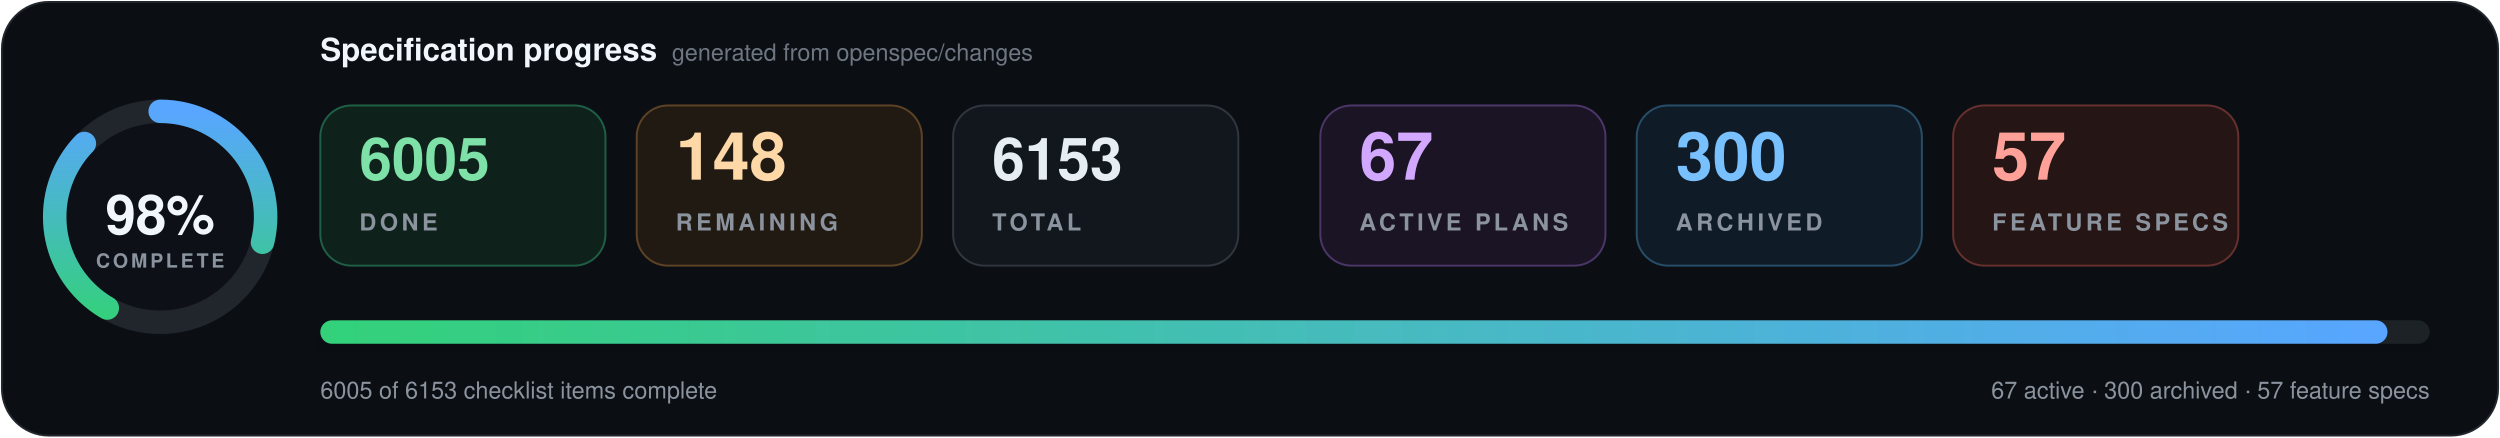
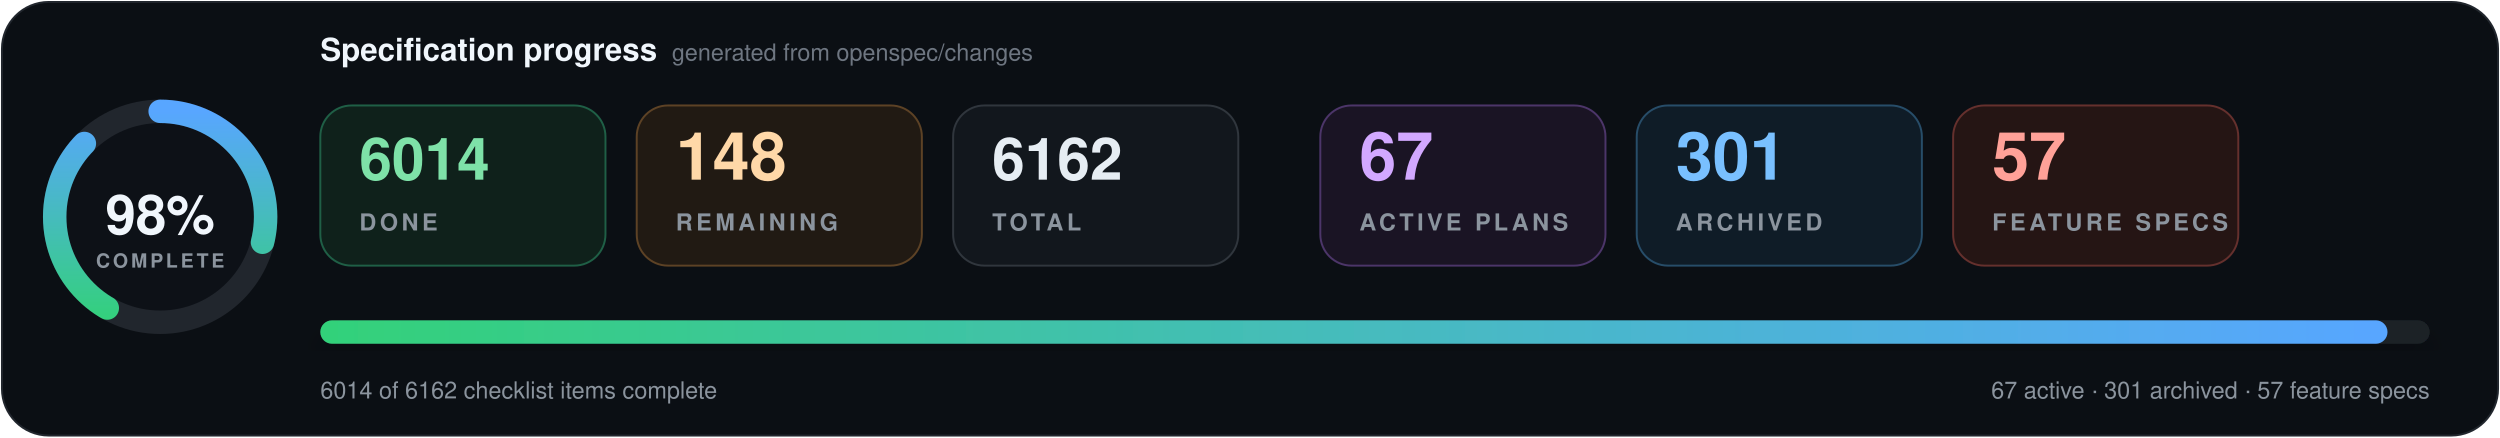
- <svg xmlns="http://www.w3.org/2000/svg" data-cache-version="1794842926" width="1280" height="224" viewBox="0 0 1280 224" role="img" aria-labelledby="title description" font-family="system-ui, -apple-system, BlinkMacSystemFont, 'Segoe UI', Helvetica, Arial, sans-serif" font-variant-numeric="tabular-nums">
+ <svg xmlns="http://www.w3.org/2000/svg" data-cache-version="1794845474" width="1280" height="224" viewBox="0 0 1280 224" role="img" aria-labelledby="title description" font-family="system-ui, -apple-system, BlinkMacSystemFont, 'Segoe UI', Helvetica, Arial, sans-serif" font-variant-numeric="tabular-nums">
  <defs>
    <linearGradient id="progress" x1="0" x2="1">
      <stop offset="0" stop-color="#33d17a" />
      <stop offset="1" stop-color="#58a6ff" />
    </linearGradient>
    <filter id="shadow" x="-10%" y="-20%" width="120%" height="150%">
      <feDropShadow dx="0" dy="7" stdDeviation="9" flood-color="#000" flood-opacity=".28" />
    </filter>
  </defs>
  <rect x="1" y="1" width="1278" height="222" rx="24" fill="#0b0f14" stroke="#21262d" />
  <g transform="translate(82 111)">
    <circle r="54" fill="#0d1117" stroke="#21262d" stroke-width="12" />
    <circle r="54" fill="none" stroke="url(#progress)" stroke-width="12" stroke-linecap="round" pathLength="100" stroke-dasharray="98 100" transform="rotate(-90)" />
    <text y="-1" text-anchor="middle" dominant-baseline="middle" fill="#f0f6fc" font-size="28" font-weight="800">98%</text>
    <text y="26" text-anchor="middle" fill="#8b949e" font-size="10" font-weight="700" letter-spacing="1.5">COMPLETE</text>
  </g>
  <text x="164" y="31" fill="#f0f6fc" font-size="16" font-weight="750">Specification progress</text>
  <text x="344" y="31" fill="#6e7681" font-size="12">generated from openspec/changes</text>
  <g transform="translate(164 54)">
    <rect width="146" height="82" rx="16" fill="#0f211b" stroke="#1f5f46" />
-     <text x="20" y="38" fill="#7ee2a8" font-size="30" font-weight="750">6005</text>
+     <text x="20" y="38" fill="#7ee2a8" font-size="30" font-weight="750">6014</text>
    <text x="20" y="64" fill="#8b949e" font-size="12" font-weight="700" letter-spacing="1.8">DONE</text>
  </g>
  <g transform="translate(326 54)">
    <rect width="146" height="82" rx="16" fill="#211a13" stroke="#5d4225" />
    <text x="20" y="38" fill="#ffd8a8" font-size="34" font-weight="750">148</text>
    <text x="20" y="64" fill="#8b949e" font-size="12" font-weight="700" letter-spacing="1.8">REMAINING</text>
  </g>
  <g transform="translate(488 54)">
    <rect width="146" height="82" rx="16" fill="#12171d" stroke="#30363d" />
-     <text x="20" y="38" fill="#e6edf3" font-size="30" font-weight="750">6153</text>
+     <text x="20" y="38" fill="#e6edf3" font-size="30" font-weight="750">6162</text>
    <text x="20" y="64" fill="#8b949e" font-size="12" font-weight="700" letter-spacing="1.8">TOTAL</text>
  </g>
  <g transform="translate(676 54)">
    <rect width="146" height="82" rx="16" fill="#1a1424" stroke="#4c3569" />
    <text x="20" y="38" fill="#d2a8ff" font-size="34" font-weight="750">67</text>
    <text x="20" y="64" fill="#8b949e" font-size="12" font-weight="700" letter-spacing="1.8">ACTIVE PLANS</text>
  </g>
  <g transform="translate(838 54)">
    <rect width="146" height="82" rx="16" fill="#0f1c27" stroke="#274d69" />
-     <text x="20" y="38" fill="#79c0ff" font-size="34" font-weight="750">300</text>
+     <text x="20" y="38" fill="#79c0ff" font-size="34" font-weight="750">301</text>
    <text x="20" y="64" fill="#8b949e" font-size="12" font-weight="700" letter-spacing="1.8">ARCHIVED</text>
  </g>
  <g transform="translate(1000 54)">
    <rect width="146" height="82" rx="16" fill="#251514" stroke="#65302d" />
    <text x="20" y="38" fill="#ffa198" font-size="34" font-weight="750">57</text>
    <text x="20" y="64" fill="#8b949e" font-size="12" font-weight="700" letter-spacing="1.8">FEATURE SPECS</text>
  </g>
  <g filter="url(#shadow)">
    <rect x="164" y="164" width="1080" height="12" rx="6" fill="#1b2128" />
    <rect x="164" y="164" width="1058.4" height="12" rx="6" fill="url(#progress)" />
  </g>
-   <text x="164" y="204" fill="#8b949e" font-size="12">6005 of 6153 checklist items complete</text>
-   <text x="1244" y="204" text-anchor="end" fill="#8b949e" font-size="12">67 active · 300 archived · 57 feature specs</text>
+   <text x="164" y="204" fill="#8b949e" font-size="12">6014 of 6162 checklist items complete</text>
+   <text x="1244" y="204" text-anchor="end" fill="#8b949e" font-size="12">67 active · 301 archived · 57 feature specs</text>
</svg>
